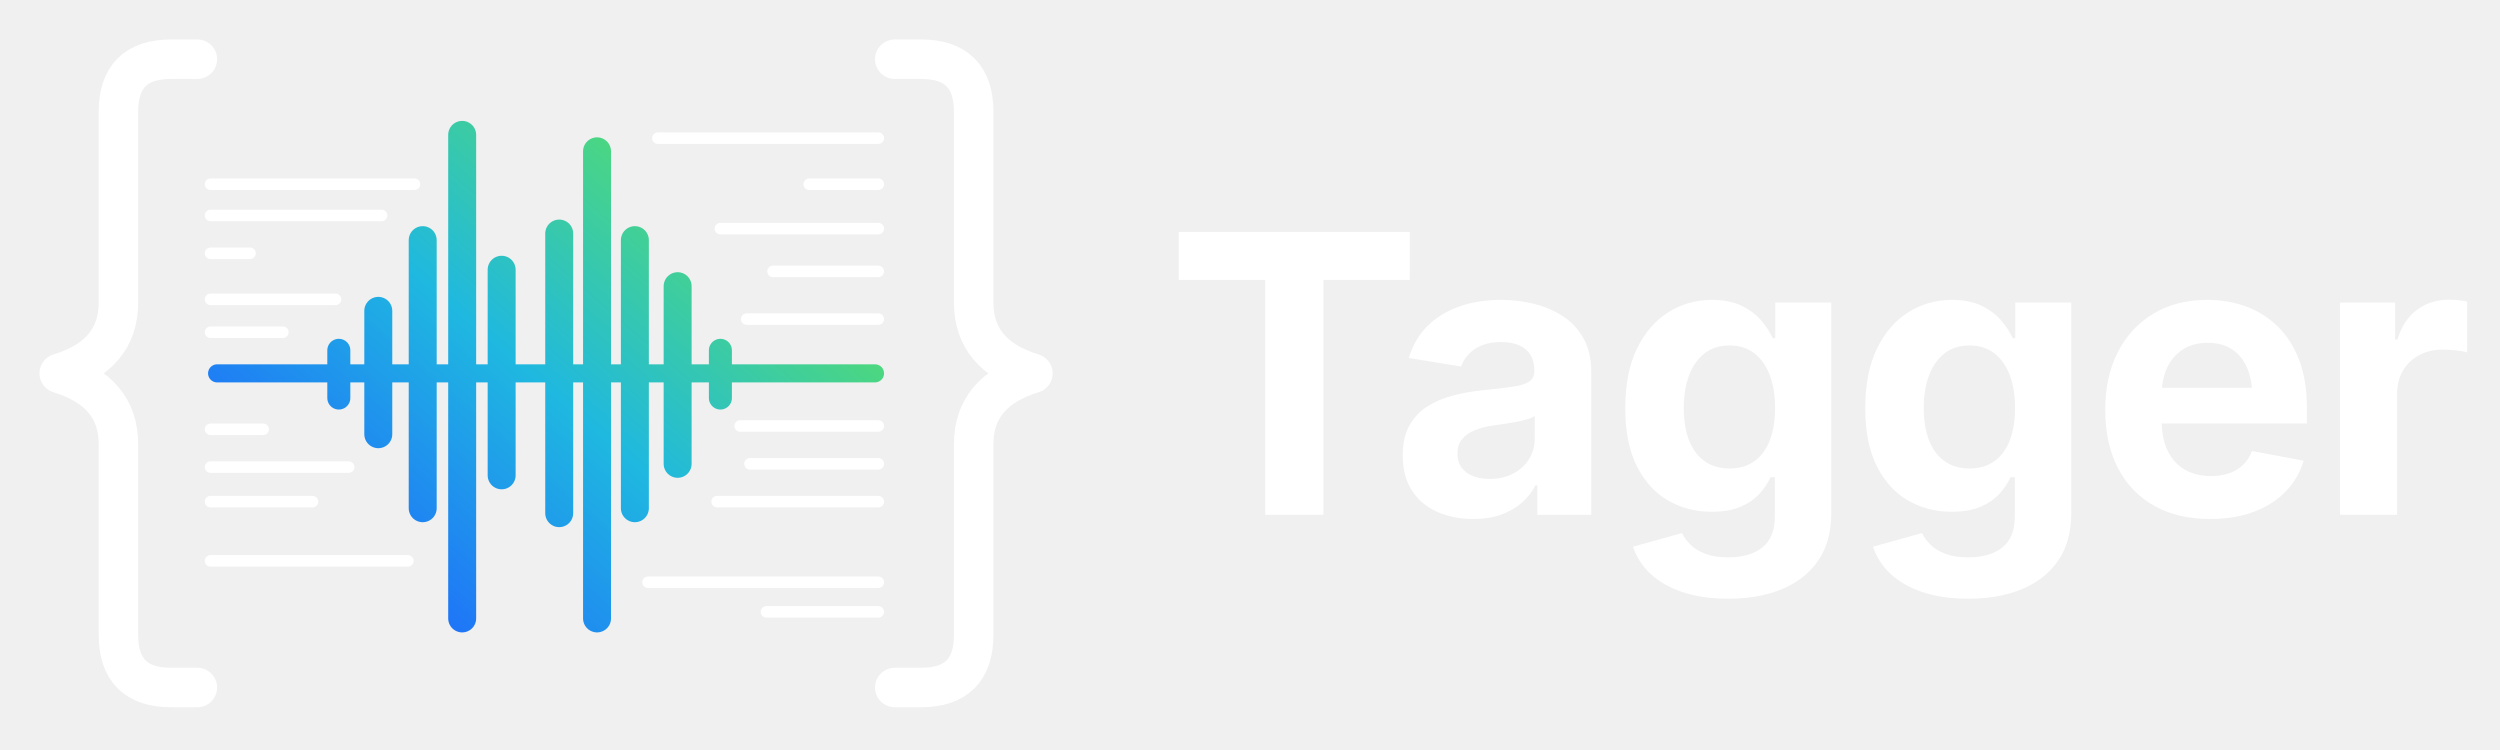
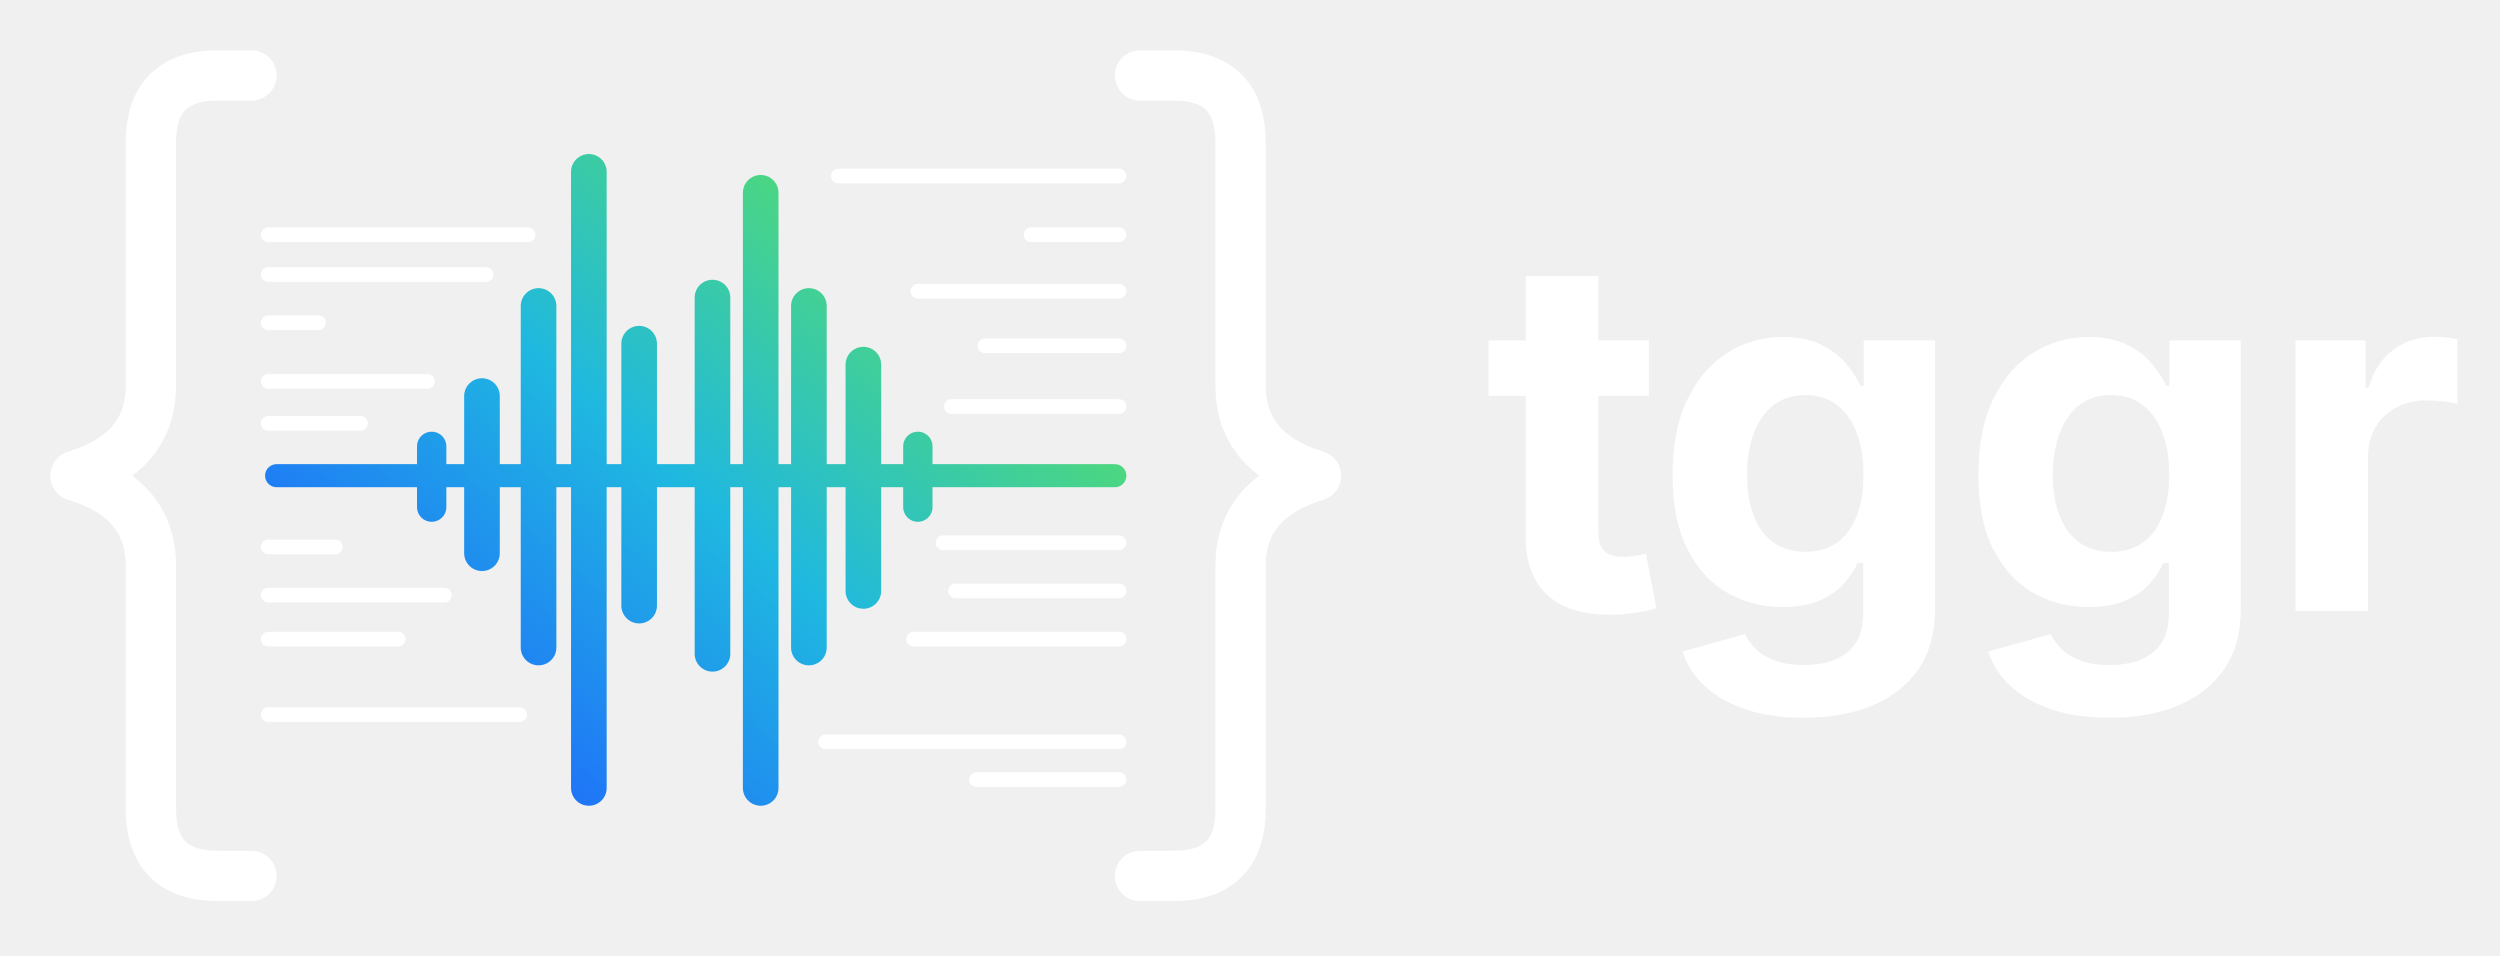
- <svg xmlns="http://www.w3.org/2000/svg" viewBox="-16 -16 1520 456" role="img" aria-label="Tagger">
+ <svg xmlns="http://www.w3.org/2000/svg" viewBox="-16 -16 1193 456" role="img" aria-label="tggr">
  <defs>
    <linearGradient id="tg-wave" gradientUnits="userSpaceOnUse" x1="380" y1="620" x2="640" y2="320">
      <stop offset="0" stop-color="#1f5fff" />
      <stop offset="0.5" stop-color="#1fb8e0" />
      <stop offset="1" stop-color="#5ee35a" />
    </linearGradient>
  </defs>
  <g transform="translate(-196 -252)">
    <g fill="none" stroke="#ffffff" stroke-width="24" stroke-linecap="round" stroke-linejoin="round">
      <path d="M300,272 H284 Q252,272 252,304 V420 Q252,452 216,463 Q252,474 252,506 V622 Q252,654 284,654 H300" />
      <path d="M724,272 H740 Q772,272 772,304 V420 Q772,452 808,463 Q772,474 772,506 V622 Q772,654 740,654 H724" />
    </g>
    <g stroke="#ffffff" stroke-width="7" stroke-linecap="round">
      <line x1="308" y1="348" x2="432" y2="348" />
      <line x1="308" y1="367" x2="412" y2="367" />
      <line x1="308" y1="390" x2="332" y2="390" />
      <line x1="308" y1="418" x2="384" y2="418" />
      <line x1="308" y1="438" x2="352" y2="438" />
      <line x1="308" y1="497" x2="340" y2="497" />
      <line x1="308" y1="520" x2="392" y2="520" />
      <line x1="308" y1="541" x2="370" y2="541" />
      <line x1="308" y1="577" x2="428" y2="577" />
      <line x1="580" y1="320" x2="714" y2="320" />
      <line x1="672" y1="348" x2="714" y2="348" />
      <line x1="618" y1="375" x2="714" y2="375" />
      <line x1="650" y1="401" x2="714" y2="401" />
      <line x1="634" y1="430" x2="714" y2="430" />
      <line x1="630" y1="495" x2="714" y2="495" />
      <line x1="636" y1="518" x2="714" y2="518" />
      <line x1="616" y1="541" x2="714" y2="541" />
      <line x1="574" y1="590" x2="714" y2="590" />
      <line x1="646" y1="608" x2="714" y2="608" />
    </g>
    <g stroke="url(#tg-wave)" stroke-linecap="round">
      <line x1="312" y1="463" x2="712" y2="463" stroke-width="11" />
      <line x1="386" y1="449" x2="386" y2="478" stroke-width="14" />
      <line x1="618" y1="449" x2="618" y2="478" stroke-width="14" />
      <line x1="410" y1="425" x2="410" y2="500" stroke-width="17" />
      <line x1="437" y1="382" x2="437" y2="545" stroke-width="17" />
      <line x1="461" y1="318" x2="461" y2="612" stroke-width="17" />
      <line x1="485" y1="400" x2="485" y2="525" stroke-width="17" />
      <line x1="520" y1="378" x2="520" y2="548" stroke-width="17" />
      <line x1="543" y1="328" x2="543" y2="612" stroke-width="17" />
      <line x1="566" y1="382" x2="566" y2="545" stroke-width="17" />
      <line x1="592" y1="410" x2="592" y2="518" stroke-width="17" />
    </g>
  </g>
-   <path fill="#ffffff" transform="translate(692 297.0) scale(0.115436)" d="M75 -1237V-1490H1292V-1237H837V0H531V-1237Z M1627 22Q1521 22 1436.5 -15.5Q1352 -53 1303.5 -127.5Q1255 -202 1255 -313Q1255 -406 1289.5 -469.0Q1324 -532 1383.5 -570.0Q1443 -608 1518.5 -628.0Q1594 -648 1677 -656Q1774 -666 1833.5 -674.5Q1893 -683 1920.5 -701.5Q1948 -720 1948 -756V-761Q1948 -809 1928.0 -842.0Q1908 -875 1868.5 -892.5Q1829 -910 1773 -910Q1715 -910 1672.0 -892.5Q1629 -875 1602.0 -846.0Q1575 -817 1562 -781L1287 -826Q1316 -924 1383.0 -992.0Q1450 -1060 1549.5 -1096.0Q1649 -1132 1774 -1132Q1864 -1132 1949.0 -1110.5Q2034 -1089 2101.5 -1044.0Q2169 -999 2208.5 -926.5Q2248 -854 2248 -753V0H1964V-155H1954Q1927 -103 1882.0 -63.5Q1837 -24 1773.5 -1.0Q1710 22 1627 22ZM1712 -189Q1783 -189 1836.5 -217.0Q1890 -245 1920.0 -293.0Q1950 -341 1950 -400V-521Q1937 -511 1910.0 -503.0Q1883 -495 1850.0 -489.0Q1817 -483 1785.0 -478.0Q1753 -473 1728 -470Q1673 -462 1631.0 -444.0Q1589 -426 1566.0 -396.5Q1543 -367 1543 -321Q1543 -278 1565.0 -248.5Q1587 -219 1625.0 -204.0Q1663 -189 1712 -189Z M2971 442Q2831 442 2727.0 406.5Q2623 371 2558.0 309.0Q2493 247 2468 168L2726 96Q2740 127 2769.5 156.5Q2799 186 2848.0 205.0Q2897 224 2969 224Q3084 224 3149.5 171.5Q3215 119 3215 8V-198H3192Q3172 -153 3134.0 -111.0Q3096 -69 3034.5 -42.5Q2973 -16 2882 -16Q2756 -16 2653.0 -75.0Q2550 -134 2488.5 -255.0Q2427 -376 2427 -561Q2427 -750 2489.5 -877.0Q2552 -1004 2655.5 -1068.0Q2759 -1132 2883 -1132Q2977 -1132 3041.0 -1100.5Q3105 -1069 3144.5 -1021.5Q3184 -974 3204 -930H3217V-1118H3512V-9Q3512 142 3442.5 242.0Q3373 342 3251.0 392.0Q3129 442 2971 442ZM2976 -244Q3053 -244 3106.5 -282.0Q3160 -320 3188.0 -391.5Q3216 -463 3216 -563Q3216 -662 3188.0 -736.0Q3160 -810 3106.5 -851.0Q3053 -892 2976 -892Q2897 -892 2843.5 -849.5Q2790 -807 2762.5 -733.0Q2735 -659 2735 -563Q2735 -465 2762.5 -393.5Q2790 -322 2844.0 -283.0Q2898 -244 2976 -244Z M4235 442Q4095 442 3991.0 406.5Q3887 371 3822.0 309.0Q3757 247 3732 168L3990 96Q4004 127 4033.5 156.5Q4063 186 4112.0 205.0Q4161 224 4233 224Q4348 224 4413.5 171.5Q4479 119 4479 8V-198H4456Q4436 -153 4398.0 -111.0Q4360 -69 4298.5 -42.5Q4237 -16 4146 -16Q4020 -16 3917.0 -75.0Q3814 -134 3752.5 -255.0Q3691 -376 3691 -561Q3691 -750 3753.5 -877.0Q3816 -1004 3919.5 -1068.0Q4023 -1132 4147 -1132Q4241 -1132 4305.0 -1100.5Q4369 -1069 4408.5 -1021.5Q4448 -974 4468 -930H4481V-1118H4776V-9Q4776 142 4706.5 242.0Q4637 342 4515.0 392.0Q4393 442 4235 442ZM4240 -244Q4317 -244 4370.5 -282.0Q4424 -320 4452.0 -391.5Q4480 -463 4480 -563Q4480 -662 4452.0 -736.0Q4424 -810 4370.5 -851.0Q4317 -892 4240 -892Q4161 -892 4107.5 -849.5Q4054 -807 4026.5 -733.0Q3999 -659 3999 -563Q3999 -465 4026.5 -393.5Q4054 -322 4108.0 -283.0Q4162 -244 4240 -244Z M5507 22Q5336 22 5212.0 -48.0Q5088 -118 5021.5 -247.0Q4955 -376 4955 -553Q4955 -726 5021.0 -856.0Q5087 -986 5208.0 -1059.0Q5329 -1132 5492 -1132Q5602 -1132 5697.0 -1097.0Q5792 -1062 5864.0 -991.5Q5936 -921 5976.5 -815.0Q6017 -709 6017 -565V-481H5078V-669H5870L5730 -619Q5730 -706 5703.5 -770.5Q5677 -835 5624.5 -870.5Q5572 -906 5495 -906Q5417 -906 5362.5 -870.0Q5308 -834 5280.0 -772.5Q5252 -711 5252 -632V-499Q5252 -402 5284.5 -336.0Q5317 -270 5375.5 -237.0Q5434 -204 5512 -204Q5565 -204 5608.0 -219.0Q5651 -234 5681.5 -263.5Q5712 -293 5728 -336L6000 -285Q5973 -193 5906.0 -123.5Q5839 -54 5738.5 -16.0Q5638 22 5507 22Z M6192 0V-1118H6482V-923H6494Q6525 -1027 6597.5 -1080.0Q6670 -1133 6764 -1133Q6787 -1133 6814.0 -1130.5Q6841 -1128 6861 -1123V-855Q6841 -862 6803.0 -866.0Q6765 -870 6731 -870Q6663 -870 6608.0 -840.5Q6553 -811 6522.5 -758.5Q6492 -706 6492 -636V0Z" />
+   <path fill="#ffffff" transform="translate(692 275.5) scale(0.115436)" d="M683 -1118V-889H20V-1118ZM174 -1384H474V-327Q474 -274 497.5 -248.5Q521 -223 576 -223Q593 -223 624.0 -227.5Q655 -232 671 -236L714 -11Q664 4 614.5 10.0Q565 16 520 16Q352 16 263.0 -66.0Q174 -148 174 -301Z M1325 442Q1185 442 1081.0 406.5Q977 371 912.0 309.0Q847 247 822 168L1080 96Q1094 127 1123.5 156.5Q1153 186 1202.0 205.0Q1251 224 1323 224Q1438 224 1503.5 171.5Q1569 119 1569 8V-198H1546Q1526 -153 1488.0 -111.0Q1450 -69 1388.5 -42.5Q1327 -16 1236 -16Q1110 -16 1007.0 -75.0Q904 -134 842.5 -255.0Q781 -376 781 -561Q781 -750 843.5 -877.0Q906 -1004 1009.5 -1068.0Q1113 -1132 1237 -1132Q1331 -1132 1395.0 -1100.5Q1459 -1069 1498.5 -1021.5Q1538 -974 1558 -930H1571V-1118H1866V-9Q1866 142 1796.5 242.0Q1727 342 1605.0 392.0Q1483 442 1325 442ZM1330 -244Q1407 -244 1460.5 -282.0Q1514 -320 1542.0 -391.5Q1570 -463 1570 -563Q1570 -662 1542.0 -736.0Q1514 -810 1460.5 -851.0Q1407 -892 1330 -892Q1251 -892 1197.5 -849.5Q1144 -807 1116.5 -733.0Q1089 -659 1089 -563Q1089 -465 1116.5 -393.5Q1144 -322 1198.0 -283.0Q1252 -244 1330 -244Z M2589 442Q2449 442 2345.0 406.5Q2241 371 2176.0 309.0Q2111 247 2086 168L2344 96Q2358 127 2387.5 156.5Q2417 186 2466.0 205.0Q2515 224 2587 224Q2702 224 2767.5 171.5Q2833 119 2833 8V-198H2810Q2790 -153 2752.0 -111.0Q2714 -69 2652.5 -42.5Q2591 -16 2500 -16Q2374 -16 2271.0 -75.0Q2168 -134 2106.5 -255.0Q2045 -376 2045 -561Q2045 -750 2107.5 -877.0Q2170 -1004 2273.5 -1068.0Q2377 -1132 2501 -1132Q2595 -1132 2659.0 -1100.5Q2723 -1069 2762.5 -1021.5Q2802 -974 2822 -930H2835V-1118H3130V-9Q3130 142 3060.5 242.0Q2991 342 2869.0 392.0Q2747 442 2589 442ZM2594 -244Q2671 -244 2724.5 -282.0Q2778 -320 2806.0 -391.5Q2834 -463 2834 -563Q2834 -662 2806.0 -736.0Q2778 -810 2724.5 -851.0Q2671 -892 2594 -892Q2515 -892 2461.5 -849.5Q2408 -807 2380.5 -733.0Q2353 -659 2353 -563Q2353 -465 2380.5 -393.5Q2408 -322 2462.0 -283.0Q2516 -244 2594 -244Z M3356 0V-1118H3646V-923H3658Q3689 -1027 3761.5 -1080.0Q3834 -1133 3928 -1133Q3951 -1133 3978.0 -1130.5Q4005 -1128 4025 -1123V-855Q4005 -862 3967.0 -866.0Q3929 -870 3895 -870Q3827 -870 3772.0 -840.5Q3717 -811 3686.5 -758.5Q3656 -706 3656 -636V0Z" />
</svg>
